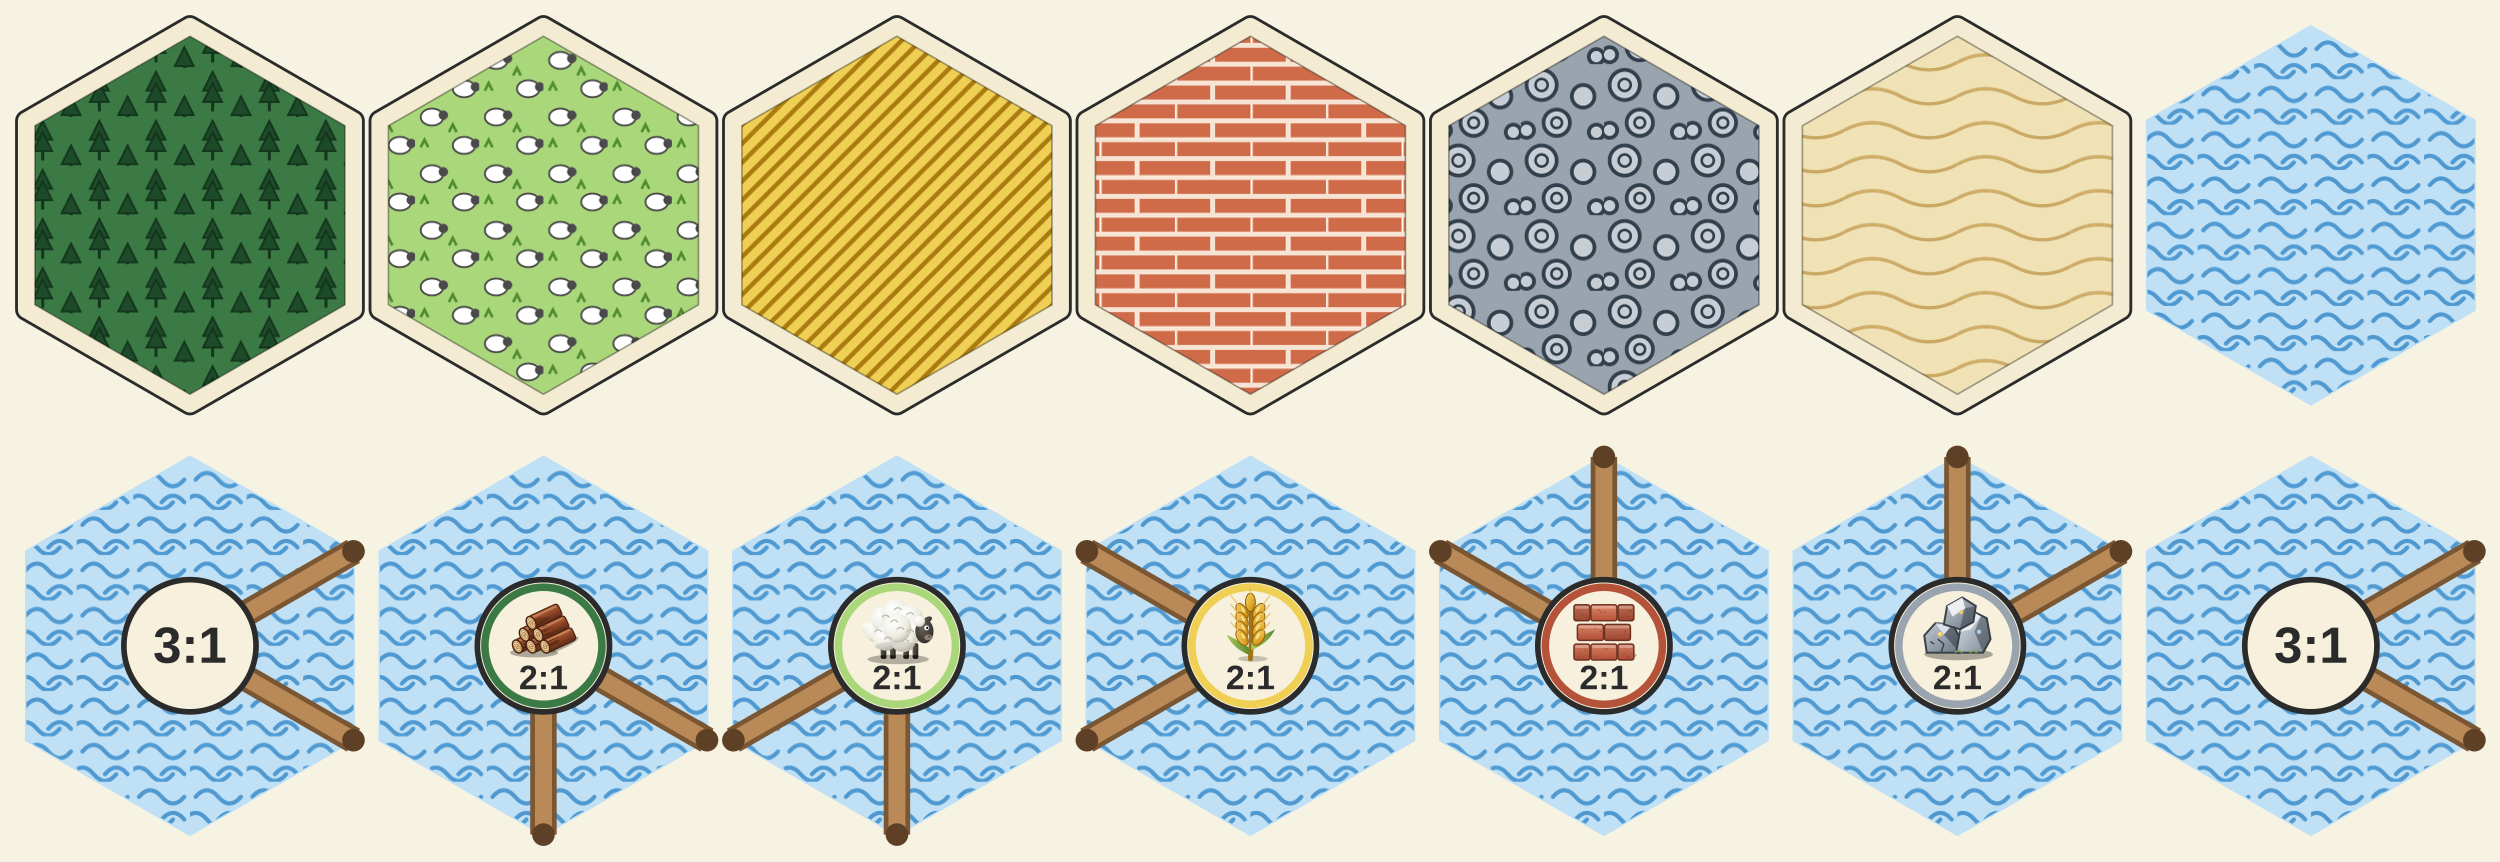
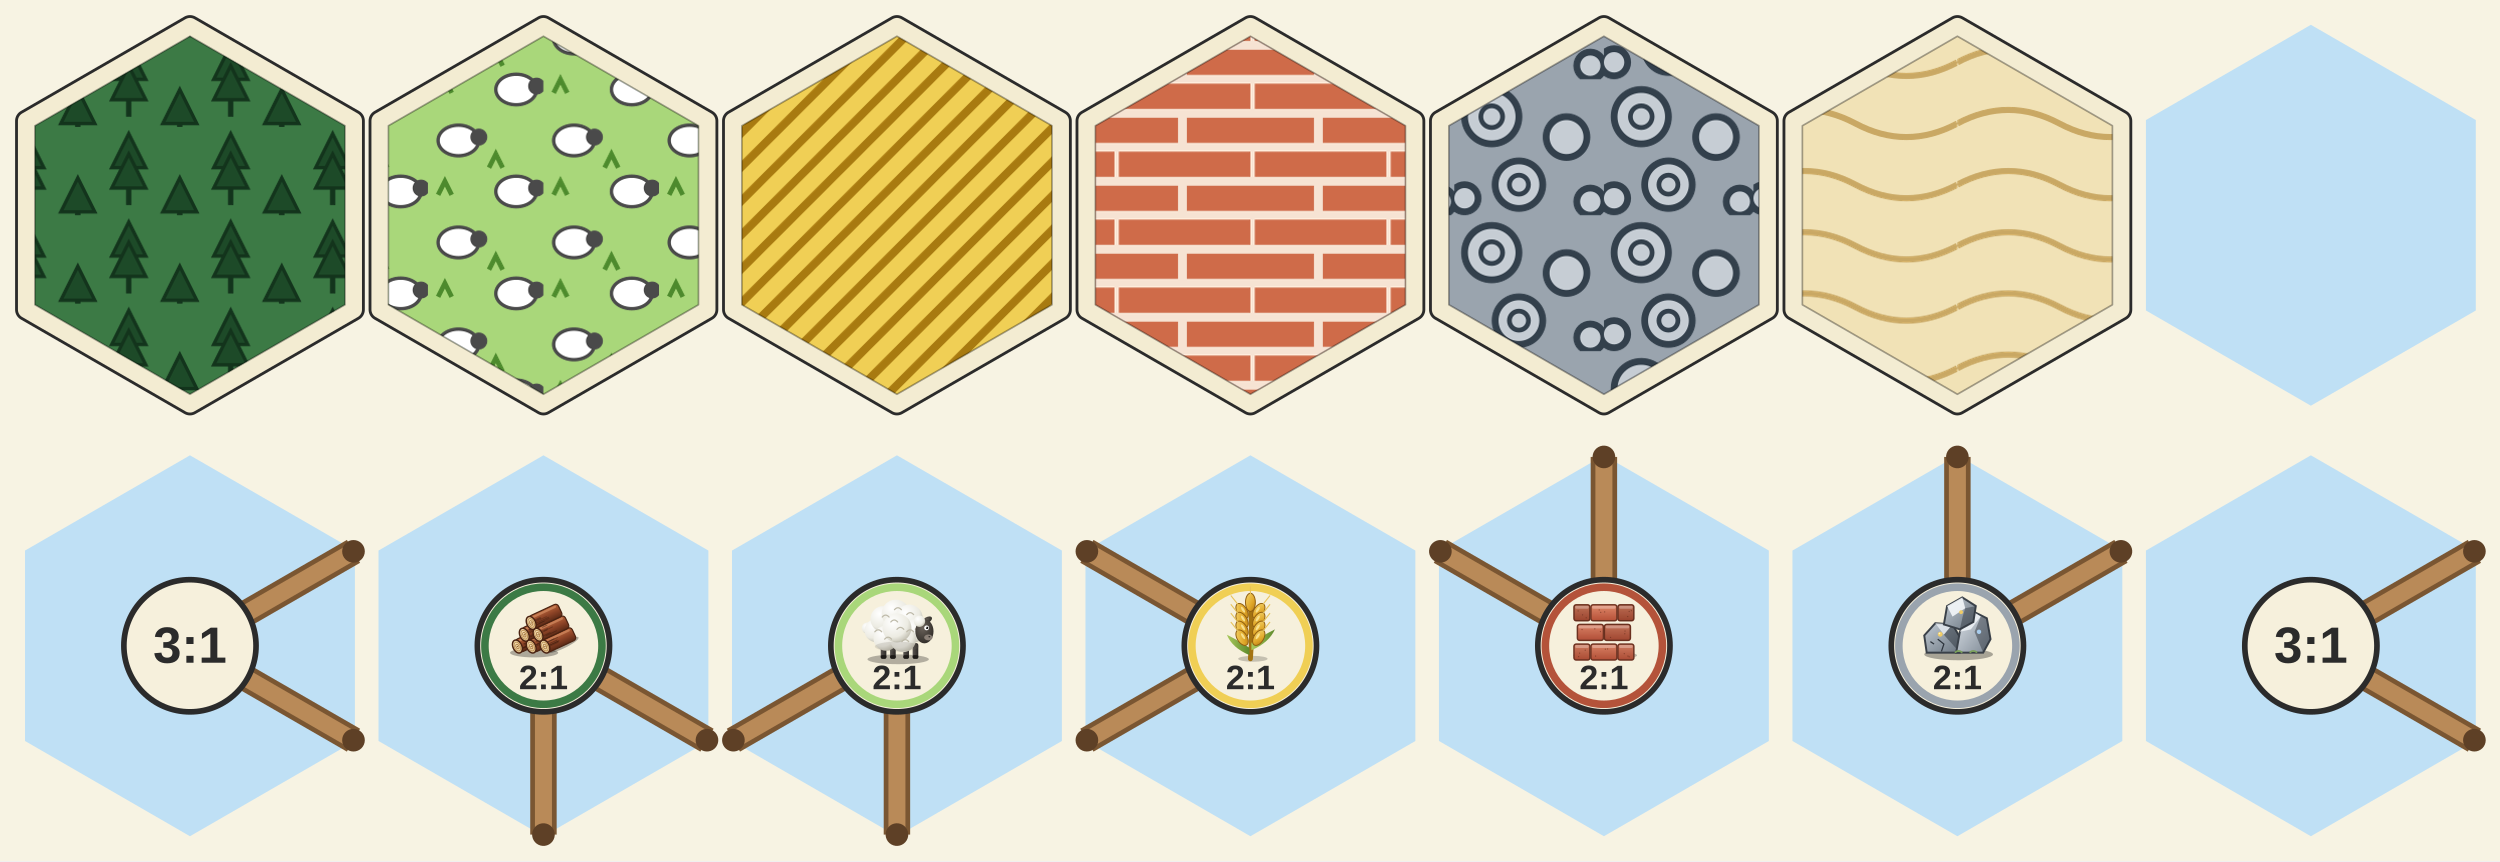
<svg xmlns="http://www.w3.org/2000/svg" viewBox="0 0 1324 456" width="1324" height="456">
  <rect width="100%" height="100%" fill="#f7f3e3" />
  <defs>
    <linearGradient id="ic-log-body" x1="0" y1="0" x2="0" y2="1">
      <stop offset="0" stop-color="#b8643a" />
      <stop offset="0.5" stop-color="#8c4326" />
      <stop offset="1" stop-color="#5c2a16" />
    </linearGradient>
    <radialGradient id="ic-log-end" cx="0.4" cy="0.4" r="0.8">
      <stop offset="0" stop-color="#f7e6bd" />
      <stop offset="1" stop-color="#d9b378" />
    </radialGradient>
    <radialGradient id="ic-wool" cx="0.35" cy="0.3" r="0.8">
      <stop offset="0" stop-color="#ffffff" />
      <stop offset="0.65" stop-color="#ecebe2" />
      <stop offset="1" stop-color="#b8b5a6" />
    </radialGradient>
    <linearGradient id="ic-leg" x1="0" x2="1">
      <stop offset="0" stop-color="#5a5550" />
      <stop offset="1" stop-color="#2c2926" />
    </linearGradient>
    <radialGradient id="ic-face" cx="0.4" cy="0.35" r="0.8">
      <stop offset="0" stop-color="#6b635b" />
      <stop offset="1" stop-color="#26231f" />
    </radialGradient>
    <linearGradient id="ic-grain" x1="0" y1="0" x2="1" y2="1">
      <stop offset="0" stop-color="#f6d56a" />
      <stop offset="0.6" stop-color="#e0a82a" />
      <stop offset="1" stop-color="#b87c14" />
    </linearGradient>
    <linearGradient id="ic-leaf" x1="0" x2="1">
      <stop offset="0" stop-color="#a9c95c" />
      <stop offset="1" stop-color="#5e8a2c" />
    </linearGradient>
    <linearGradient id="ic-brick" x1="0" y1="0" x2="0" y2="1">
      <stop offset="0" stop-color="#e48b6c" />
      <stop offset="1" stop-color="#b9523a" />
    </linearGradient>
    <linearGradient id="ic-r1" x1="0" y1="0" x2="1" y2="1">
      <stop offset="0" stop-color="#c3ccd5" />
      <stop offset="1" stop-color="#6a7580" />
    </linearGradient>
    <linearGradient id="ic-r2" x1="0" y1="0" x2="1" y2="1">
      <stop offset="0" stop-color="#dfe5eb" />
      <stop offset="1" stop-color="#7d8894" />
    </linearGradient>
-     <pattern id="tx-W" width="30" height="26" patternUnits="userSpaceOnUse">
+     <pattern id="tx-W" width="30" height="26" patternUnits="userSpaceOnUse" patternTransform="scale(1.8)">
      <g fill="#1d4a28" stroke="#13341c" stroke-width="1">
        <path d="M7,12 L12,2 L17,12Z" />
        <path d="M7,18 L12,8 L17,18Z" />
        <path d="M22,25 L27,15 L32,25Z" />
        <path d="M-8,25 L-3,15 L2,25Z" />
      </g>
      <path d="M12,18 v5 M27,25 v1 M-3,25 v1" stroke="#13341c" stroke-width="1.6" />
    </pattern>
-     <pattern id="tx-S" width="34" height="30" patternUnits="userSpaceOnUse">
+     <pattern id="tx-S" width="34" height="30" patternUnits="userSpaceOnUse" patternTransform="scale(1.8)">
      <g stroke="#4a4a4a" stroke-width="1">
        <ellipse cx="9" cy="8" rx="6" ry="4.5" fill="#ffffff" />
        <circle cx="15" cy="7" r="2" fill="#4a4a4a" />
        <ellipse cx="26" cy="23" rx="6" ry="4.5" fill="#ffffff" />
        <circle cx="32" cy="22" r="2" fill="#4a4a4a" />
      </g>
      <path d="M3,24 l2,-4 l2,4 M18,16 l2,-4 l2,4" stroke="#4d8a2d" stroke-width="1.4" fill="none" />
    </pattern>
-     <pattern id="tx-G" width="10" height="10" patternUnits="userSpaceOnUse">
+     <pattern id="tx-G" width="10" height="10" patternUnits="userSpaceOnUse" patternTransform="scale(1.8)">
      <path d="M-2,12 L12,-2 M-2,2 L2,-2 M8,12 L12,8" stroke="#a87a10" stroke-width="2.4" fill="none" />
    </pattern>
-     <pattern id="tx-C" width="40" height="20" patternUnits="userSpaceOnUse">
+     <pattern id="tx-C" width="40" height="20" patternUnits="userSpaceOnUse" patternTransform="scale(1.8)">
      <path d="M0,0 H40 M0,10 H40 M0,20 H40 M0,0 V10 M20,10 V20" stroke="#f6e3d3" stroke-width="2.6" fill="none" />
    </pattern>
-     <pattern id="tx-O" width="44" height="40" patternUnits="userSpaceOnUse">
+     <pattern id="tx-O" width="44" height="40" patternUnits="userSpaceOnUse" patternTransform="scale(1.8)">
      <g fill="#c6cdd4" stroke="#33404c" stroke-width="2">
        <circle cx="11" cy="11" r="8" />
        <circle cx="33" cy="17" r="6" />
        <circle cx="19" cy="31" r="7" />
        <circle cx="40" cy="36" r="4" />
        <circle cx="3" cy="35" r="4" />
      </g>
      <g fill="none" stroke="#33404c" stroke-width="1.4">
        <circle cx="11" cy="11" r="3.2" />
        <circle cx="19" cy="31" r="2.8" />
      </g>
    </pattern>
-     <pattern id="tx-D" width="60" height="18" patternUnits="userSpaceOnUse">
+     <pattern id="tx-D" width="60" height="18" patternUnits="userSpaceOnUse" patternTransform="scale(1.8)">
      <path d="M0,9 q15,-8 30,0 t30,0" stroke="#c9a864" stroke-width="1.8" fill="none" />
-     </pattern>
-     <pattern id="tx-sea" width="30" height="24" patternUnits="userSpaceOnUse">
-       <path d="M3,8 q6,-7 12,0 t12,0 M-3,20 q6,-7 12,0 t12,0 M15,20 q6,-7 12,0" stroke="#4f98cf" stroke-width="2.2" fill="none" stroke-linecap="round" />
    </pattern>
    <symbol id="edge-dark" overflow="visible">
      <polygon points="0,-100 86.603,-50 86.603,50 0,100 -86.603,50 -86.603,-50" fill="#2b2b2b" stroke="#2b2b2b" stroke-width="12" stroke-linejoin="round" />
    </symbol>
    <symbol id="edge-light" overflow="visible">
      <polygon points="0,-100 86.603,-50 86.603,50 0,100 -86.603,50 -86.603,-50" fill="#f3ecd2" stroke="#f3ecd2" stroke-width="9" stroke-linejoin="round" />
    </symbol>
    <symbol id="tile-W" overflow="visible">
      <clipPath id="clip-W">
        <polygon points="0.00,-94.80 82.10,-47.40 82.10,47.40 0.00,94.80 -82.10,47.40 -82.10,-47.40" />
      </clipPath>
      <polygon points="0,-100 86.603,-50 86.603,50 0,100 -86.603,50 -86.603,-50" fill="#3c7a45" clip-path="url(#clip-W)" />
      <g clip-path="url(#clip-W)">
        <rect x="-100" y="-100" width="200" height="200" fill="url(#tx-W)" />
      </g>
      <polygon points="0.00,-94.80 82.10,-47.40 82.10,47.40 0.00,94.80 -82.10,47.40 -82.10,-47.40" fill="none" stroke="#000" stroke-opacity="0.35" stroke-width="0.9" stroke-linejoin="round" />
    </symbol>
    <symbol id="tile-S" overflow="visible">
      <clipPath id="clip-S">
        <polygon points="0.00,-94.80 82.10,-47.40 82.10,47.40 0.00,94.80 -82.10,47.40 -82.10,-47.40" />
      </clipPath>
      <polygon points="0,-100 86.603,-50 86.603,50 0,100 -86.603,50 -86.603,-50" fill="#a9d77a" clip-path="url(#clip-S)" />
      <g clip-path="url(#clip-S)">
        <rect x="-100" y="-100" width="200" height="200" fill="url(#tx-S)" />
      </g>
      <polygon points="0.00,-94.80 82.10,-47.40 82.10,47.40 0.00,94.80 -82.10,47.40 -82.10,-47.40" fill="none" stroke="#000" stroke-opacity="0.35" stroke-width="0.9" stroke-linejoin="round" />
    </symbol>
    <symbol id="tile-G" overflow="visible">
      <clipPath id="clip-G">
        <polygon points="0.00,-94.80 82.10,-47.40 82.10,47.40 0.00,94.80 -82.10,47.40 -82.10,-47.40" />
      </clipPath>
      <polygon points="0,-100 86.603,-50 86.603,50 0,100 -86.603,50 -86.603,-50" fill="#f0cf55" clip-path="url(#clip-G)" />
      <g clip-path="url(#clip-G)">
        <rect x="-100" y="-100" width="200" height="200" fill="url(#tx-G)" />
      </g>
      <polygon points="0.00,-94.80 82.10,-47.40 82.10,47.40 0.00,94.80 -82.10,47.40 -82.10,-47.40" fill="none" stroke="#000" stroke-opacity="0.35" stroke-width="0.9" stroke-linejoin="round" />
    </symbol>
    <symbol id="tile-C" overflow="visible">
      <clipPath id="clip-C">
        <polygon points="0.00,-94.80 82.10,-47.40 82.10,47.40 0.00,94.80 -82.10,47.40 -82.10,-47.40" />
      </clipPath>
      <polygon points="0,-100 86.603,-50 86.603,50 0,100 -86.603,50 -86.603,-50" fill="#cf6b49" clip-path="url(#clip-C)" />
      <g clip-path="url(#clip-C)">
        <rect x="-100" y="-100" width="200" height="200" fill="url(#tx-C)" />
      </g>
      <polygon points="0.00,-94.80 82.10,-47.40 82.10,47.40 0.00,94.80 -82.10,47.40 -82.10,-47.40" fill="none" stroke="#000" stroke-opacity="0.35" stroke-width="0.9" stroke-linejoin="round" />
    </symbol>
    <symbol id="tile-O" overflow="visible">
      <clipPath id="clip-O">
        <polygon points="0.00,-94.80 82.10,-47.40 82.10,47.40 0.00,94.80 -82.10,47.40 -82.10,-47.40" />
      </clipPath>
      <polygon points="0,-100 86.603,-50 86.603,50 0,100 -86.603,50 -86.603,-50" fill="#9aa4ae" clip-path="url(#clip-O)" />
      <g clip-path="url(#clip-O)">
        <rect x="-100" y="-100" width="200" height="200" fill="url(#tx-O)" />
      </g>
      <polygon points="0.00,-94.80 82.10,-47.40 82.10,47.40 0.00,94.80 -82.10,47.40 -82.10,-47.40" fill="none" stroke="#000" stroke-opacity="0.35" stroke-width="0.9" stroke-linejoin="round" />
    </symbol>
    <symbol id="tile-D" overflow="visible">
      <clipPath id="clip-D">
        <polygon points="0.00,-94.80 82.10,-47.40 82.10,47.40 0.00,94.80 -82.10,47.40 -82.10,-47.40" />
      </clipPath>
      <polygon points="0,-100 86.603,-50 86.603,50 0,100 -86.603,50 -86.603,-50" fill="#f1e2b6" clip-path="url(#clip-D)" />
      <g clip-path="url(#clip-D)">
        <rect x="-100" y="-100" width="200" height="200" fill="url(#tx-D)" />
      </g>
      <polygon points="0.00,-94.80 82.10,-47.40 82.10,47.40 0.00,94.80 -82.10,47.40 -82.10,-47.40" fill="none" stroke="#000" stroke-opacity="0.35" stroke-width="0.9" stroke-linejoin="round" />
    </symbol>
    <symbol id="sea" overflow="visible">
      <polygon points="0,-100 86.603,-50 86.603,50 0,100 -86.603,50 -86.603,-50" fill="#bfe0f5" stroke="#bfe0f5" stroke-width="1.5" />
-       <polygon points="0,-100 86.603,-50 86.603,50 0,100 -86.603,50 -86.603,-50" fill="url(#tx-sea)" />
    </symbol>
    <symbol id="dock" overflow="visible">
      <line x1="0" y1="0" x2="86.603" y2="-50" stroke="#7a5632" stroke-width="14" stroke-linecap="butt" />
      <line x1="0" y1="0" x2="86.603" y2="-50" stroke="#b98a58" stroke-width="9" stroke-linecap="butt" />
      <line x1="0" y1="0" x2="86.603" y2="50" stroke="#7a5632" stroke-width="14" stroke-linecap="butt" />
      <line x1="0" y1="0" x2="86.603" y2="50" stroke="#b98a58" stroke-width="9" stroke-linecap="butt" />
      <circle cx="86.603" cy="-50" r="6" fill="#5e4026" />
      <circle cx="86.603" cy="50" r="6" fill="#5e4026" />
    </symbol>
  </defs>
  <use href="#edge-dark" x="100.603" y="114" />
  <use href="#edge-dark" x="287.809" y="114" />
  <use href="#edge-dark" x="475.015" y="114" />
  <use href="#edge-dark" x="662.221" y="114" />
  <use href="#edge-dark" x="849.427" y="114" />
  <use href="#edge-dark" x="1036.633" y="114" />
  <use href="#edge-light" x="100.603" y="114" />
  <use href="#edge-light" x="287.809" y="114" />
  <use href="#edge-light" x="475.015" y="114" />
  <use href="#edge-light" x="662.221" y="114" />
  <use href="#edge-light" x="849.427" y="114" />
  <use href="#edge-light" x="1036.633" y="114" />
  <use href="#tile-W" x="100.603" y="114" />
  <use href="#tile-S" x="287.809" y="114" />
  <use href="#tile-G" x="475.015" y="114" />
  <use href="#tile-C" x="662.221" y="114" />
  <use href="#tile-O" x="849.427" y="114" />
  <use href="#tile-D" x="1036.633" y="114" />
  <use href="#sea" x="1223.839" y="114" />
  <g transform="translate(100.603 342)">
    <use href="#sea" />
    <use href="#dock" transform="rotate(0)" />
    <circle r="35" fill="#f6f0dc" stroke="#2b2b2b" stroke-width="3" />
    <text y="9" text-anchor="middle" font-family="Arial, Helvetica, sans-serif" font-size="27" font-weight="bold" fill="#2b2b2b">3:1</text>
  </g>
  <g transform="translate(287.809 342)">
    <use href="#sea" />
    <use href="#dock" transform="rotate(60)" />
    <circle r="35" fill="#f6f0dc" stroke="#2b2b2b" stroke-width="3" />
    <circle r="31" fill="none" stroke="#3c7a45" stroke-width="4" />
    <g transform="translate(0 -10) scale(1.3)">
      <ellipse cx="-3.80" cy="10.54" rx="9.80" ry="1.9" fill="#000" opacity="0.3" />
      <ellipse cx="7.67" cy="7.39" rx="7.30" ry="1.5" fill="#000" opacity="0.3" transform="rotate(-25 7.67 7.39)" />
      <g transform="rotate(-25 -10.6 8.0)">
        <rect x="-10.6" y="5.2" width="13" height="5.6" rx="1.3" fill="url(#ic-log-body)" stroke="#4a2210" stroke-width="0.5" />
        <rect x="-9.1" y="5.7" width="10.5" height="0.9" rx="0.45" fill="#e8a77a" opacity="0.45" />
        <path d="M-9.4,9.4 h4.5" stroke="#3a1a0c" stroke-width="0.4" opacity="0.54" fill="none" stroke-linecap="round" />
        <path d="M-9.3,9.7 h5.7" stroke="#3a1a0c" stroke-width="0.4" opacity="0.48" fill="none" stroke-linecap="round" />
        <path d="M-7.6,8.4 h3.1" stroke="#3a1a0c" stroke-width="0.4" opacity="0.41" fill="none" stroke-linecap="round" />
        <path d="M-7.8,8.1 h3.5" stroke="#3a1a0c" stroke-width="0.4" opacity="0.48" fill="none" stroke-linecap="round" />
        <path d="M-8.6,9.4 h6.0" stroke="#3a1a0c" stroke-width="0.4" opacity="0.38" fill="none" stroke-linecap="round" />
        <path d="M-8.3,9.5 h3.8" stroke="#3a1a0c" stroke-width="0.4" opacity="0.33" fill="none" stroke-linecap="round" />
        <ellipse cx="-10.6" cy="8.0" rx="1.8" ry="2.8" fill="url(#ic-log-end)" stroke="#4a2210" stroke-width="0.6" />
        <ellipse cx="-10.6" cy="8.0" rx="1.2" ry="1.9" fill="none" stroke="#b98a4e" stroke-width="0.32" />
        <ellipse cx="-10.6" cy="8.0" rx="0.6" ry="1.0" fill="none" stroke="#a9763b" stroke-width="0.32" />
        <circle cx="-10.6" cy="8.0" r="0.28" fill="#8a5a28" />
      </g>
      <g transform="rotate(-25 -5.0 8.0)">
        <rect x="-5.0" y="5.2" width="13" height="5.6" rx="1.3" fill="url(#ic-log-body)" stroke="#4a2210" stroke-width="0.5" />
        <rect x="-3.5" y="5.7" width="10.5" height="0.9" rx="0.45" fill="#e8a77a" opacity="0.45" />
        <path d="M-2.1,7.9 h5.7" stroke="#3a1a0c" stroke-width="0.4" opacity="0.34" fill="none" stroke-linecap="round" />
        <path d="M-2.6,8.2 h2.7" stroke="#3a1a0c" stroke-width="0.4" opacity="0.45" fill="none" stroke-linecap="round" />
        <path d="M-3.1,6.2 h3.2" stroke="#3a1a0c" stroke-width="0.4" opacity="0.51" fill="none" stroke-linecap="round" />
        <path d="M-3.9,8.2 h2.1" stroke="#3a1a0c" stroke-width="0.4" opacity="0.60" fill="none" stroke-linecap="round" />
        <path d="M-3.9,8.7 h4.2" stroke="#3a1a0c" stroke-width="0.4" opacity="0.49" fill="none" stroke-linecap="round" />
        <path d="M-2.3,7.1 h5.7" stroke="#3a1a0c" stroke-width="0.4" opacity="0.41" fill="none" stroke-linecap="round" />
        <ellipse cx="-5.0" cy="8.0" rx="1.8" ry="2.8" fill="url(#ic-log-end)" stroke="#4a2210" stroke-width="0.6" />
        <ellipse cx="-5.0" cy="8.0" rx="1.2" ry="1.9" fill="none" stroke="#b98a4e" stroke-width="0.32" />
        <ellipse cx="-5.0" cy="8.0" rx="0.6" ry="1.0" fill="none" stroke="#a9763b" stroke-width="0.32" />
        <circle cx="-5.0" cy="8.0" r="0.28" fill="#8a5a28" />
      </g>
      <g transform="rotate(-25 0.6 8.0)">
        <rect x="0.6" y="5.2" width="13" height="5.6" rx="1.3" fill="url(#ic-log-body)" stroke="#4a2210" stroke-width="0.5" />
        <rect x="2.1" y="5.7" width="10.5" height="0.9" rx="0.45" fill="#e8a77a" opacity="0.45" />
        <path d="M2.1,8.3 h4.4" stroke="#3a1a0c" stroke-width="0.4" opacity="0.50" fill="none" stroke-linecap="round" />
        <path d="M1.8,6.7 h3.5" stroke="#3a1a0c" stroke-width="0.4" opacity="0.46" fill="none" stroke-linecap="round" />
        <path d="M2.9,6.8 h4.0" stroke="#3a1a0c" stroke-width="0.4" opacity="0.39" fill="none" stroke-linecap="round" />
        <path d="M3.0,7.7 h3.2" stroke="#3a1a0c" stroke-width="0.4" opacity="0.49" fill="none" stroke-linecap="round" />
        <path d="M2.2,8.7 h4.0" stroke="#3a1a0c" stroke-width="0.4" opacity="0.41" fill="none" stroke-linecap="round" />
        <path d="M2.9,8.3 h3.9" stroke="#3a1a0c" stroke-width="0.4" opacity="0.42" fill="none" stroke-linecap="round" />
        <ellipse cx="0.6" cy="8.0" rx="1.8" ry="2.8" fill="url(#ic-log-end)" stroke="#4a2210" stroke-width="0.6" />
        <ellipse cx="0.6" cy="8.0" rx="1.2" ry="1.9" fill="none" stroke="#b98a4e" stroke-width="0.32" />
        <ellipse cx="0.6" cy="8.0" rx="0.6" ry="1.0" fill="none" stroke="#a9763b" stroke-width="0.32" />
        <circle cx="0.6" cy="8.0" r="0.28" fill="#8a5a28" />
      </g>
      <g transform="rotate(-25 -7.8 3.2)">
        <rect x="-7.8" y="0.4" width="13" height="5.6" rx="1.3" fill="url(#ic-log-body)" stroke="#4a2210" stroke-width="0.5" />
        <rect x="-6.3" y="0.9" width="10.5" height="0.9" rx="0.45" fill="#e8a77a" opacity="0.45" />
        <path d="M-5.4,3.3 h3.3" stroke="#3a1a0c" stroke-width="0.4" opacity="0.59" fill="none" stroke-linecap="round" />
        <path d="M-5.4,2.8 h4.1" stroke="#3a1a0c" stroke-width="0.4" opacity="0.52" fill="none" stroke-linecap="round" />
        <path d="M-5.3,2.2 h4.6" stroke="#3a1a0c" stroke-width="0.4" opacity="0.56" fill="none" stroke-linecap="round" />
        <path d="M-6.2,4.6 h3.2" stroke="#3a1a0c" stroke-width="0.4" opacity="0.38" fill="none" stroke-linecap="round" />
        <path d="M-4.9,2.1 h3.3" stroke="#3a1a0c" stroke-width="0.4" opacity="0.56" fill="none" stroke-linecap="round" />
        <path d="M-5.8,5.0 h4.2" stroke="#3a1a0c" stroke-width="0.4" opacity="0.60" fill="none" stroke-linecap="round" />
        <ellipse cx="-7.8" cy="3.2" rx="1.8" ry="2.8" fill="url(#ic-log-end)" stroke="#4a2210" stroke-width="0.6" />
        <ellipse cx="-7.8" cy="3.2" rx="1.2" ry="1.9" fill="none" stroke="#b98a4e" stroke-width="0.32" />
        <ellipse cx="-7.8" cy="3.2" rx="0.6" ry="1.0" fill="none" stroke="#a9763b" stroke-width="0.32" />
        <circle cx="-7.8" cy="3.2" r="0.28" fill="#8a5a28" />
      </g>
      <g transform="rotate(-25 -2.2 3.2)">
        <rect x="-2.2" y="0.4" width="13" height="5.6" rx="1.3" fill="url(#ic-log-body)" stroke="#4a2210" stroke-width="0.5" />
        <rect x="-0.7" y="0.9" width="10.5" height="0.9" rx="0.45" fill="#e8a77a" opacity="0.45" />
        <path d="M0.7,4.9 h4.6" stroke="#3a1a0c" stroke-width="0.4" opacity="0.44" fill="none" stroke-linecap="round" />
        <path d="M0.7,1.2 h2.0" stroke="#3a1a0c" stroke-width="0.4" opacity="0.46" fill="none" stroke-linecap="round" />
        <path d="M-0.2,4.5 h2.8" stroke="#3a1a0c" stroke-width="0.4" opacity="0.46" fill="none" stroke-linecap="round" />
        <path d="M0.7,2.8 h3.8" stroke="#3a1a0c" stroke-width="0.4" opacity="0.41" fill="none" stroke-linecap="round" />
        <path d="M-0.9,2.5 h3.3" stroke="#3a1a0c" stroke-width="0.4" opacity="0.37" fill="none" stroke-linecap="round" />
        <path d="M-0.1,3.0 h2.1" stroke="#3a1a0c" stroke-width="0.4" opacity="0.45" fill="none" stroke-linecap="round" />
        <ellipse cx="-2.2" cy="3.2" rx="1.8" ry="2.8" fill="url(#ic-log-end)" stroke="#4a2210" stroke-width="0.6" />
        <ellipse cx="-2.2" cy="3.2" rx="1.2" ry="1.9" fill="none" stroke="#b98a4e" stroke-width="0.32" />
        <ellipse cx="-2.2" cy="3.2" rx="0.6" ry="1.0" fill="none" stroke="#a9763b" stroke-width="0.32" />
        <circle cx="-2.2" cy="3.2" r="0.28" fill="#8a5a28" />
      </g>
      <g transform="rotate(-25 -5.0 -1.6)">
        <rect x="-5.0" y="-4.4" width="13" height="5.6" rx="1.3" fill="url(#ic-log-body)" stroke="#4a2210" stroke-width="0.5" />
        <rect x="-3.5" y="-3.9" width="10.5" height="0.9" rx="0.45" fill="#e8a77a" opacity="0.45" />
        <path d="M-2.8,-1.7 h2.2" stroke="#3a1a0c" stroke-width="0.4" opacity="0.51" fill="none" stroke-linecap="round" />
        <path d="M-2.9,-1.3 h4.6" stroke="#3a1a0c" stroke-width="0.4" opacity="0.34" fill="none" stroke-linecap="round" />
        <path d="M-4.0,-2.1 h3.3" stroke="#3a1a0c" stroke-width="0.4" opacity="0.40" fill="none" stroke-linecap="round" />
        <path d="M-4.0,-0.0 h4.1" stroke="#3a1a0c" stroke-width="0.4" opacity="0.53" fill="none" stroke-linecap="round" />
        <path d="M-2.0,-0.2 h4.4" stroke="#3a1a0c" stroke-width="0.4" opacity="0.34" fill="none" stroke-linecap="round" />
        <path d="M-3.4,-0.7 h5.8" stroke="#3a1a0c" stroke-width="0.4" opacity="0.41" fill="none" stroke-linecap="round" />
        <ellipse cx="-5.0" cy="-1.6" rx="1.8" ry="2.8" fill="url(#ic-log-end)" stroke="#4a2210" stroke-width="0.6" />
        <ellipse cx="-5.0" cy="-1.6" rx="1.2" ry="1.9" fill="none" stroke="#b98a4e" stroke-width="0.32" />
        <ellipse cx="-5.0" cy="-1.6" rx="0.6" ry="1.0" fill="none" stroke="#a9763b" stroke-width="0.32" />
        <circle cx="-5.0" cy="-1.6" r="0.28" fill="#8a5a28" />
      </g>
    </g>
    <text y="23" text-anchor="middle" font-family="Arial, Helvetica, sans-serif" font-size="18" font-weight="bold" fill="#2b2b2b">2:1</text>
  </g>
  <g transform="translate(475.015 342)">
    <use href="#sea" />
    <use href="#dock" transform="rotate(120)" />
    <circle r="35" fill="#f6f0dc" stroke="#2b2b2b" stroke-width="3" />
    <circle r="31" fill="none" stroke="#a9d77a" stroke-width="4" />
    <g transform="translate(0 -10) scale(1.3)">
      <ellipse cx="0.5" cy="13.2" rx="12.5" ry="2" fill="#000" opacity="0.28" />
      <rect x="-6.6" y="6.6" width="2.3" height="6.3" rx="0.8" fill="url(#ic-leg)" />
      <rect x="-6.6" y="11.5" width="2.3" height="1.5" rx="0.6" fill="#1d1a17" />
      <rect x="-2.8" y="6.6" width="2.3" height="6.3" rx="0.8" fill="url(#ic-leg)" />
      <rect x="-2.8" y="11.5" width="2.3" height="1.5" rx="0.6" fill="#1d1a17" />
      <rect x="2.6" y="6.6" width="2.3" height="6.3" rx="0.8" fill="url(#ic-leg)" />
      <rect x="2.6" y="11.5" width="2.3" height="1.5" rx="0.6" fill="#1d1a17" />
      <rect x="6.4" y="6.6" width="2.3" height="6.3" rx="0.8" fill="url(#ic-leg)" />
      <rect x="6.4" y="11.5" width="2.3" height="1.5" rx="0.6" fill="#1d1a17" />
      <circle cx="-12" cy="0.5" r="2.3" fill="url(#ic-wool)" />
      <circle cx="-8.5" cy="1.5" r="4.7" fill="url(#ic-wool)" />
      <circle cx="-5.5" cy="-3.2" r="5.3" fill="url(#ic-wool)" />
      <circle cx="-0.5" cy="-5.4" r="5.7" fill="url(#ic-wool)" />
      <circle cx="5" cy="-3.6" r="5.5" fill="url(#ic-wool)" />
      <circle cx="7" cy="1.6" r="4.7" fill="url(#ic-wool)" />
      <circle cx="-4.5" cy="4.6" r="5.1" fill="url(#ic-wool)" />
      <circle cx="2.5" cy="5" r="5.3" fill="url(#ic-wool)" />
      <circle cx="0" cy="0.4" r="5.9" fill="url(#ic-wool)" />
      <path d="M-9,2 q1.4,-1.6 2.8,0" stroke="#bdb9a8" stroke-width="0.5" fill="none" stroke-linecap="round" />
      <path d="M-6,-4 q1.4,-1.6 2.8,0" stroke="#bdb9a8" stroke-width="0.5" fill="none" stroke-linecap="round" />
      <path d="M-1,-7 q1.4,-1.6 2.8,0" stroke="#bdb9a8" stroke-width="0.5" fill="none" stroke-linecap="round" />
      <path d="M4,-5 q1.4,-1.6 2.8,0" stroke="#bdb9a8" stroke-width="0.5" fill="none" stroke-linecap="round" />
      <path d="M7.5,1 q1.4,-1.6 2.8,0" stroke="#bdb9a8" stroke-width="0.5" fill="none" stroke-linecap="round" />
      <path d="M-5,5 q1.4,-1.6 2.8,0" stroke="#bdb9a8" stroke-width="0.5" fill="none" stroke-linecap="round" />
      <path d="M2,6 q1.4,-1.6 2.8,0" stroke="#bdb9a8" stroke-width="0.5" fill="none" stroke-linecap="round" />
      <path d="M0,1 q1.4,-1.6 2.8,0" stroke="#bdb9a8" stroke-width="0.5" fill="none" stroke-linecap="round" />
      <path d="M-2.5,-2 q1.4,-1.6 2.8,0" stroke="#bdb9a8" stroke-width="0.5" fill="none" stroke-linecap="round" />
      <path d="M4,2 q1.4,-1.6 2.8,0" stroke="#bdb9a8" stroke-width="0.5" fill="none" stroke-linecap="round" />
      <ellipse cx="0" cy="8" rx="9" ry="2" fill="#6a665a" opacity="0.18" />
      <ellipse cx="12.2" cy="-2.7" rx="2.3" ry="1.2" fill="url(#ic-face)" transform="rotate(-30 12.2 -2.7)" />
      <ellipse cx="11.2" cy="1.8" rx="3.7" ry="4.9" fill="url(#ic-face)" />
      <ellipse cx="12.8" cy="4.3" rx="1.7" ry="1.2" fill="#8a8077" />
      <ellipse cx="13.2" cy="4" rx="0.4" ry="0.3" fill="#2c2926" />
      <circle cx="12.1" cy="0.4" r="1" fill="#ffffff" />
      <circle cx="12.3" cy="0.4" r="0.5" fill="#0d0c0b" />
      <circle cx="12" cy="0.1" r="0.18" fill="#fff" />
      <circle cx="9.2" cy="-2.3" r="2.3" fill="url(#ic-wool)" />
    </g>
    <text y="23" text-anchor="middle" font-family="Arial, Helvetica, sans-serif" font-size="18" font-weight="bold" fill="#2b2b2b">2:1</text>
  </g>
  <g transform="translate(662.221 342)">
    <use href="#sea" />
    <use href="#dock" transform="rotate(180)" />
    <circle r="35" fill="#f6f0dc" stroke="#2b2b2b" stroke-width="3" />
    <circle r="31" fill="none" stroke="#f0cf55" stroke-width="4" />
    <g transform="translate(0 -10) scale(1.3)">
      <ellipse cx="1" cy="13" rx="6" ry="1.2" fill="#000" opacity="0.2" />
      <path d="M0,13 Q0.8,4 0,-9" stroke="#a37312" stroke-width="2" fill="none" stroke-linecap="round" />
      <path d="M0.4,9.5 Q7.5,6.5 10,1 Q5,3.5 0.4,6.5 Z" fill="url(#ic-leaf)" />
      <path d="M-0.4,11.5 Q-7.5,8.5 -9.6,3.2 Q-4.8,5.6 -0.4,8.5 Z" fill="url(#ic-leaf)" />
      <ellipse cx="-3.4" cy="-6.4" rx="2" ry="3.5" fill="url(#ic-grain)" stroke="#8f5d0e" stroke-width="0.4" transform="rotate(-32 -3.4 -6.4)" />
      <line x1="-4.8" y1="-8.8" x2="-8" y2="-12.8" stroke="#e6c25a" stroke-width="0.45" />
      <ellipse cx="-3.0" cy="-7.0" rx="0.5" ry="1.4" fill="#fff3b0" opacity="0.7" transform="rotate(-32 -3.0 -7.0)" />
      <ellipse cx="3.4" cy="-6.4" rx="2" ry="3.5" fill="url(#ic-grain)" stroke="#8f5d0e" stroke-width="0.4" transform="rotate(32 3.4 -6.4)" />
      <line x1="4.8" y1="-8.8" x2="8" y2="-12.8" stroke="#e6c25a" stroke-width="0.45" />
      <ellipse cx="3.0" cy="-7.0" rx="0.5" ry="1.4" fill="#fff3b0" opacity="0.7" transform="rotate(32 3.0 -7.0)" />
      <ellipse cx="-3.4" cy="-2.8" rx="2" ry="3.5" fill="url(#ic-grain)" stroke="#8f5d0e" stroke-width="0.4" transform="rotate(-32 -3.4 -2.8)" />
      <line x1="-4.8" y1="-5.2" x2="-8" y2="-9.2" stroke="#e6c25a" stroke-width="0.45" />
      <ellipse cx="-3.0" cy="-3.4" rx="0.5" ry="1.4" fill="#fff3b0" opacity="0.7" transform="rotate(-32 -3.0 -3.4)" />
      <ellipse cx="3.4" cy="-2.8" rx="2" ry="3.5" fill="url(#ic-grain)" stroke="#8f5d0e" stroke-width="0.4" transform="rotate(32 3.4 -2.8)" />
      <line x1="4.8" y1="-5.2" x2="8" y2="-9.2" stroke="#e6c25a" stroke-width="0.45" />
      <ellipse cx="3.0" cy="-3.4" rx="0.5" ry="1.4" fill="#fff3b0" opacity="0.7" transform="rotate(32 3.0 -3.4)" />
      <ellipse cx="-3.4" cy="0.8" rx="2" ry="3.5" fill="url(#ic-grain)" stroke="#8f5d0e" stroke-width="0.4" transform="rotate(-32 -3.4 0.8)" />
      <line x1="-4.8" y1="-1.6" x2="-8" y2="-5.6" stroke="#e6c25a" stroke-width="0.45" />
      <ellipse cx="-3.0" cy="0.2" rx="0.5" ry="1.4" fill="#fff3b0" opacity="0.7" transform="rotate(-32 -3.0 0.2)" />
      <ellipse cx="3.4" cy="0.8" rx="2" ry="3.5" fill="url(#ic-grain)" stroke="#8f5d0e" stroke-width="0.4" transform="rotate(32 3.4 0.8)" />
      <line x1="4.8" y1="-1.6" x2="8" y2="-5.6" stroke="#e6c25a" stroke-width="0.45" />
      <ellipse cx="3.0" cy="0.2" rx="0.5" ry="1.4" fill="#fff3b0" opacity="0.7" transform="rotate(32 3.0 0.2)" />
      <ellipse cx="-3.4" cy="4.4" rx="2" ry="3.5" fill="url(#ic-grain)" stroke="#8f5d0e" stroke-width="0.4" transform="rotate(-32 -3.4 4.4)" />
      <line x1="-4.8" y1="2" x2="-8" y2="-2.0" stroke="#e6c25a" stroke-width="0.45" />
      <ellipse cx="-3.0" cy="3.8" rx="0.5" ry="1.4" fill="#fff3b0" opacity="0.7" transform="rotate(-32 -3.0 3.8)" />
      <ellipse cx="3.4" cy="4.4" rx="2" ry="3.5" fill="url(#ic-grain)" stroke="#8f5d0e" stroke-width="0.4" transform="rotate(32 3.4 4.4)" />
      <line x1="4.8" y1="2" x2="8" y2="-2.0" stroke="#e6c25a" stroke-width="0.45" />
      <ellipse cx="3.0" cy="3.8" rx="0.5" ry="1.4" fill="#fff3b0" opacity="0.7" transform="rotate(32 3.0 3.8)" />
      <ellipse cx="0" cy="-10" rx="2" ry="3.7" fill="url(#ic-grain)" stroke="#8f5d0e" stroke-width="0.4" />
      <line x1="0" y1="-13.3" x2="0" y2="-16.5" stroke="#e6c25a" stroke-width="0.45" />
    </g>
    <text y="23" text-anchor="middle" font-family="Arial, Helvetica, sans-serif" font-size="18" font-weight="bold" fill="#2b2b2b">2:1</text>
  </g>
  <g transform="translate(849.427 342)">
    <use href="#sea" />
    <use href="#dock" transform="rotate(240)" />
    <circle r="35" fill="#f6f0dc" stroke="#2b2b2b" stroke-width="3" />
    <circle r="31" fill="none" stroke="#b4533a" stroke-width="4" />
    <g transform="translate(0 -10) scale(1.3)">
      <ellipse cx="0.5" cy="11.6" rx="13" ry="1.8" fill="#000" opacity="0.25" />
      <rect x="-12.2" y="-9" width="6.5" height="6.5" rx="0.9" fill="url(#ic-brick)" stroke="#6f3322" stroke-width="0.6" />
      <rect x="-12.2" y="-9" width="6.5" height="6.5" rx="0.9" fill="#3a1608" opacity="0.23" />
      <rect x="-11.7" y="-8.6" width="5.5" height="1.2" rx="0.5" fill="#fff" opacity="0.28" />
      <circle cx="-8.7" cy="-4.9" r="0.28" fill="#5a2515" opacity="0.5" />
      <circle cx="-10.5" cy="-6.5" r="0.28" fill="#5a2515" opacity="0.5" />
      <circle cx="-7.2" cy="-3.7" r="0.28" fill="#5a2515" opacity="0.5" />
      <rect x="-5.3" y="-9" width="10.6" height="6.5" rx="0.9" fill="url(#ic-brick)" stroke="#6f3322" stroke-width="0.6" />
      <rect x="-5.3" y="-9" width="10.6" height="6.5" rx="0.9" fill="#3a1608" opacity="0.03" />
      <rect x="-4.8" y="-8.6" width="9.6" height="1.2" rx="0.5" fill="#fff" opacity="0.28" />
      <circle cx="-1.3" cy="-5.9" r="0.28" fill="#5a2515" opacity="0.5" />
      <circle cx="-1.9" cy="-6.9" r="0.28" fill="#5a2515" opacity="0.5" />
      <circle cx="0.3" cy="-6.1" r="0.28" fill="#5a2515" opacity="0.5" />
      <rect x="5.7" y="-9" width="6.5" height="6.5" rx="0.9" fill="url(#ic-brick)" stroke="#6f3322" stroke-width="0.6" />
      <rect x="5.7" y="-9" width="6.5" height="6.5" rx="0.9" fill="#3a1608" opacity="0.24" />
      <rect x="6.2" y="-8.6" width="5.5" height="1.2" rx="0.5" fill="#fff" opacity="0.28" />
      <circle cx="11.2" cy="-6.6" r="0.28" fill="#5a2515" opacity="0.5" />
      <circle cx="10.3" cy="-6.3" r="0.28" fill="#5a2515" opacity="0.5" />
      <circle cx="9.7" cy="-4.2" r="0.28" fill="#5a2515" opacity="0.5" />
      <rect x="-10.8" y="-1" width="10.6" height="6.5" rx="0.9" fill="url(#ic-brick)" stroke="#6f3322" stroke-width="0.6" />
      <rect x="-10.8" y="-1" width="10.6" height="6.5" rx="0.9" fill="#3a1608" opacity="0.07" />
      <rect x="-10.3" y="-0.6" width="9.6" height="1.2" rx="0.5" fill="#fff" opacity="0.28" />
      <circle cx="-8.9" cy="1.1" r="0.28" fill="#5a2515" opacity="0.5" />
      <circle cx="-3.7" cy="0.8" r="0.28" fill="#5a2515" opacity="0.5" />
      <circle cx="-1.4" cy="1.9" r="0.28" fill="#5a2515" opacity="0.5" />
      <rect x="0.2" y="-1" width="10.6" height="6.5" rx="0.9" fill="url(#ic-brick)" stroke="#6f3322" stroke-width="0.6" />
      <rect x="0.2" y="-1" width="10.6" height="6.5" rx="0.9" fill="#3a1608" opacity="0.20" />
      <rect x="0.7" y="-0.6" width="9.6" height="1.2" rx="0.5" fill="#fff" opacity="0.28" />
      <circle cx="8.5" cy="2.8" r="0.28" fill="#5a2515" opacity="0.5" />
      <circle cx="2.7" cy="4.3" r="0.28" fill="#5a2515" opacity="0.5" />
      <circle cx="8.6" cy="1.7" r="0.28" fill="#5a2515" opacity="0.5" />
      <rect x="-12.2" y="7" width="6.5" height="6.5" rx="0.9" fill="url(#ic-brick)" stroke="#6f3322" stroke-width="0.6" />
      <rect x="-12.2" y="7" width="6.5" height="6.5" rx="0.9" fill="#3a1608" opacity="0.13" />
      <rect x="-11.7" y="7.4" width="5.5" height="1.2" rx="0.5" fill="#fff" opacity="0.28" />
      <circle cx="-7.6" cy="9.5" r="0.28" fill="#5a2515" opacity="0.5" />
      <circle cx="-9.9" cy="10.7" r="0.28" fill="#5a2515" opacity="0.5" />
      <circle cx="-10.3" cy="12.1" r="0.28" fill="#5a2515" opacity="0.5" />
      <rect x="-5.3" y="7" width="10.6" height="6.5" rx="0.9" fill="url(#ic-brick)" stroke="#6f3322" stroke-width="0.6" />
      <rect x="-5.3" y="7" width="10.6" height="6.5" rx="0.9" fill="#3a1608" opacity="0.06" />
      <rect x="-4.8" y="7.4" width="9.6" height="1.2" rx="0.5" fill="#fff" opacity="0.28" />
      <circle cx="-3.4" cy="11.9" r="0.28" fill="#5a2515" opacity="0.5" />
      <circle cx="1.5" cy="9.0" r="0.28" fill="#5a2515" opacity="0.5" />
      <circle cx="0.6" cy="9.1" r="0.28" fill="#5a2515" opacity="0.5" />
      <rect x="5.7" y="7" width="6.5" height="6.5" rx="0.9" fill="url(#ic-brick)" stroke="#6f3322" stroke-width="0.6" />
      <rect x="5.7" y="7" width="6.5" height="6.5" rx="0.9" fill="#3a1608" opacity="0.11" />
      <rect x="6.2" y="7.4" width="5.5" height="1.2" rx="0.5" fill="#fff" opacity="0.28" />
      <circle cx="10.3" cy="12.2" r="0.28" fill="#5a2515" opacity="0.5" />
      <circle cx="9.8" cy="11.9" r="0.28" fill="#5a2515" opacity="0.5" />
      <circle cx="8.3" cy="10.9" r="0.28" fill="#5a2515" opacity="0.5" />
    </g>
    <text y="23" text-anchor="middle" font-family="Arial, Helvetica, sans-serif" font-size="18" font-weight="bold" fill="#2b2b2b">2:1</text>
  </g>
  <g transform="translate(1036.633 342)">
    <use href="#sea" />
    <use href="#dock" transform="rotate(300)" />
    <circle r="35" fill="#f6f0dc" stroke="#2b2b2b" stroke-width="3" />
    <circle r="31" fill="none" stroke="#9aa4ae" stroke-width="4" />
    <g transform="translate(0 -10) scale(1.3)">
      <ellipse cx="0.5" cy="11.2" rx="14" ry="2.4" fill="#000" opacity="0.32" />
      <polygon points="-12.5,10.5 -13.5,3.5 -9,-1.5 -2,-1 1.5,5 1,10.5" fill="url(#ic-r1)" stroke="#3a4149" stroke-width="0.8" />
      <polygon points="-9,-1.5 -2,-1 -5.5,3.2" fill="#e9eef3" opacity="0.8" />
      <polygon points="-2,-1 1.5,5 1,10.5 -5.5,3.2" fill="#2c333b" opacity="0.5" />
      <path d="M-8,5 l2.5,2 l-1,3 M-11,6 l1.5,1" stroke="#2c333b" stroke-width="0.5" fill="none" />
      <polygon points="-0.5,10.5 1,2 6,-6.5 12,-3.5 13.5,5 10.5,10.5" fill="url(#ic-r2)" stroke="#3a4149" stroke-width="0.8" />
      <polygon points="1,2 6,-6.5 9.5,-4.2 5.5,1" fill="#f1f5f8" opacity="0.85" />
      <polygon points="9.5,-4.2 12,-3.5 13.5,5 10.5,10.5 7,2" fill="#2c333b" opacity="0.45" />
      <polygon points="-5.5,-1 -4.2,-8.5 2,-12 7.5,-8.5 6.5,-2 1,1" fill="url(#ic-r1)" stroke="#3a4149" stroke-width="0.8" />
      <polygon points="-4.2,-8.5 2,-12 3.2,-7.6 -2,-4.2" fill="#f4f7fa" opacity="0.9" />
      <polygon points="3.2,-7.6 7.5,-8.5 6.5,-2 1,1 2.2,-4.4" fill="#2c333b" opacity="0.45" />
      <circle cx="-7" cy="3" r="1" fill="#f0cc66" />
      <circle cx="-7.3" cy="2.7" r="0.35" fill="#fff6c8" />
      <circle cx="8.8" cy="2" r="0.9" fill="#a8cdee" />
      <circle cx="1.5" cy="-6" r="0.8" fill="#f0cc66" />
      <path d="M-1,10.5 q1.5,-1.4 3,0 M5,10.5 q1.5,-1.4 3,0" stroke="#7aa05a" stroke-width="0.7" fill="none" />
    </g>
    <text y="23" text-anchor="middle" font-family="Arial, Helvetica, sans-serif" font-size="18" font-weight="bold" fill="#2b2b2b">2:1</text>
  </g>
  <g transform="translate(1223.839 342)">
    <use href="#sea" />
    <use href="#dock" transform="rotate(0)" />
    <circle r="35" fill="#f6f0dc" stroke="#2b2b2b" stroke-width="3" />
    <text y="9" text-anchor="middle" font-family="Arial, Helvetica, sans-serif" font-size="27" font-weight="bold" fill="#2b2b2b">3:1</text>
  </g>
</svg>
